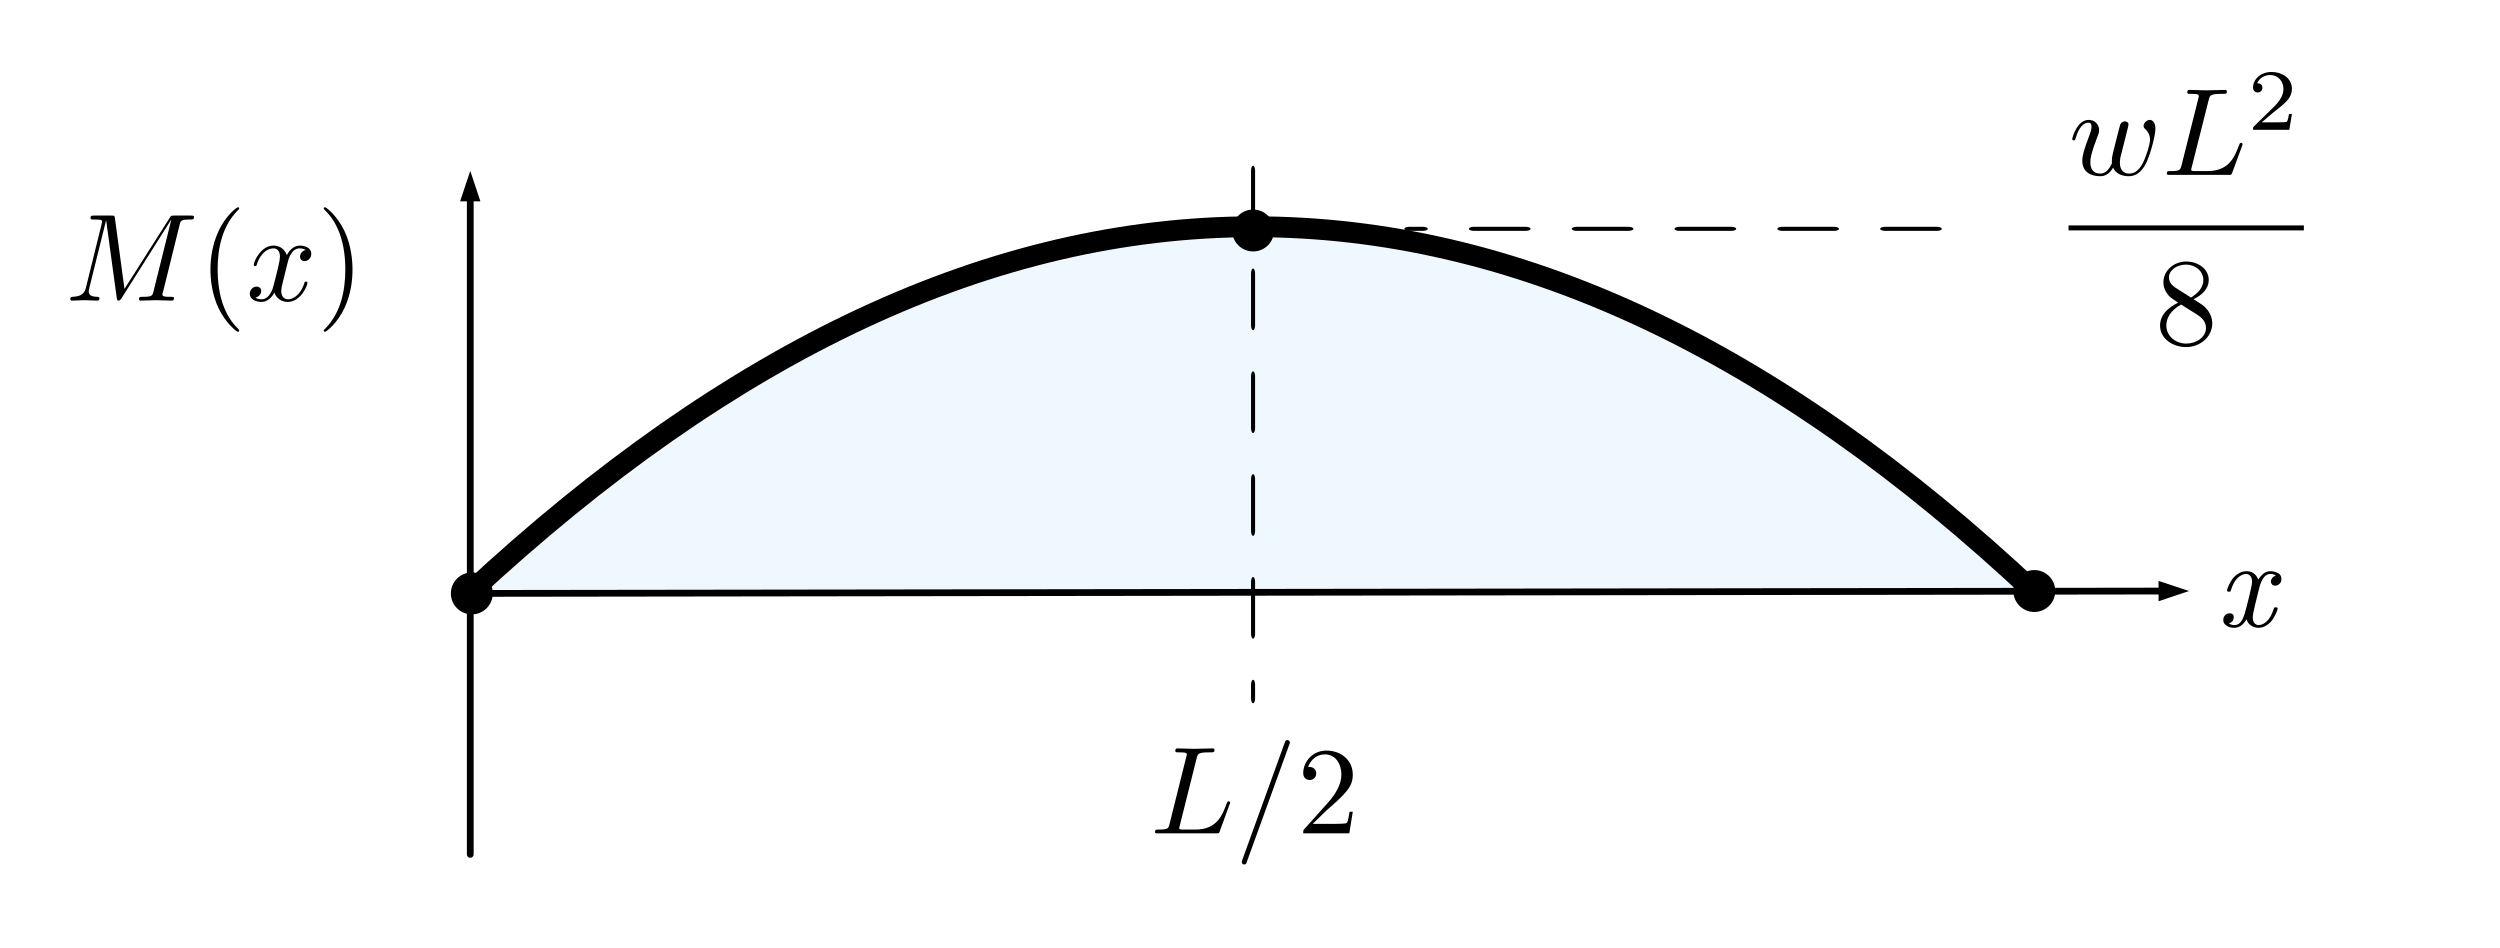
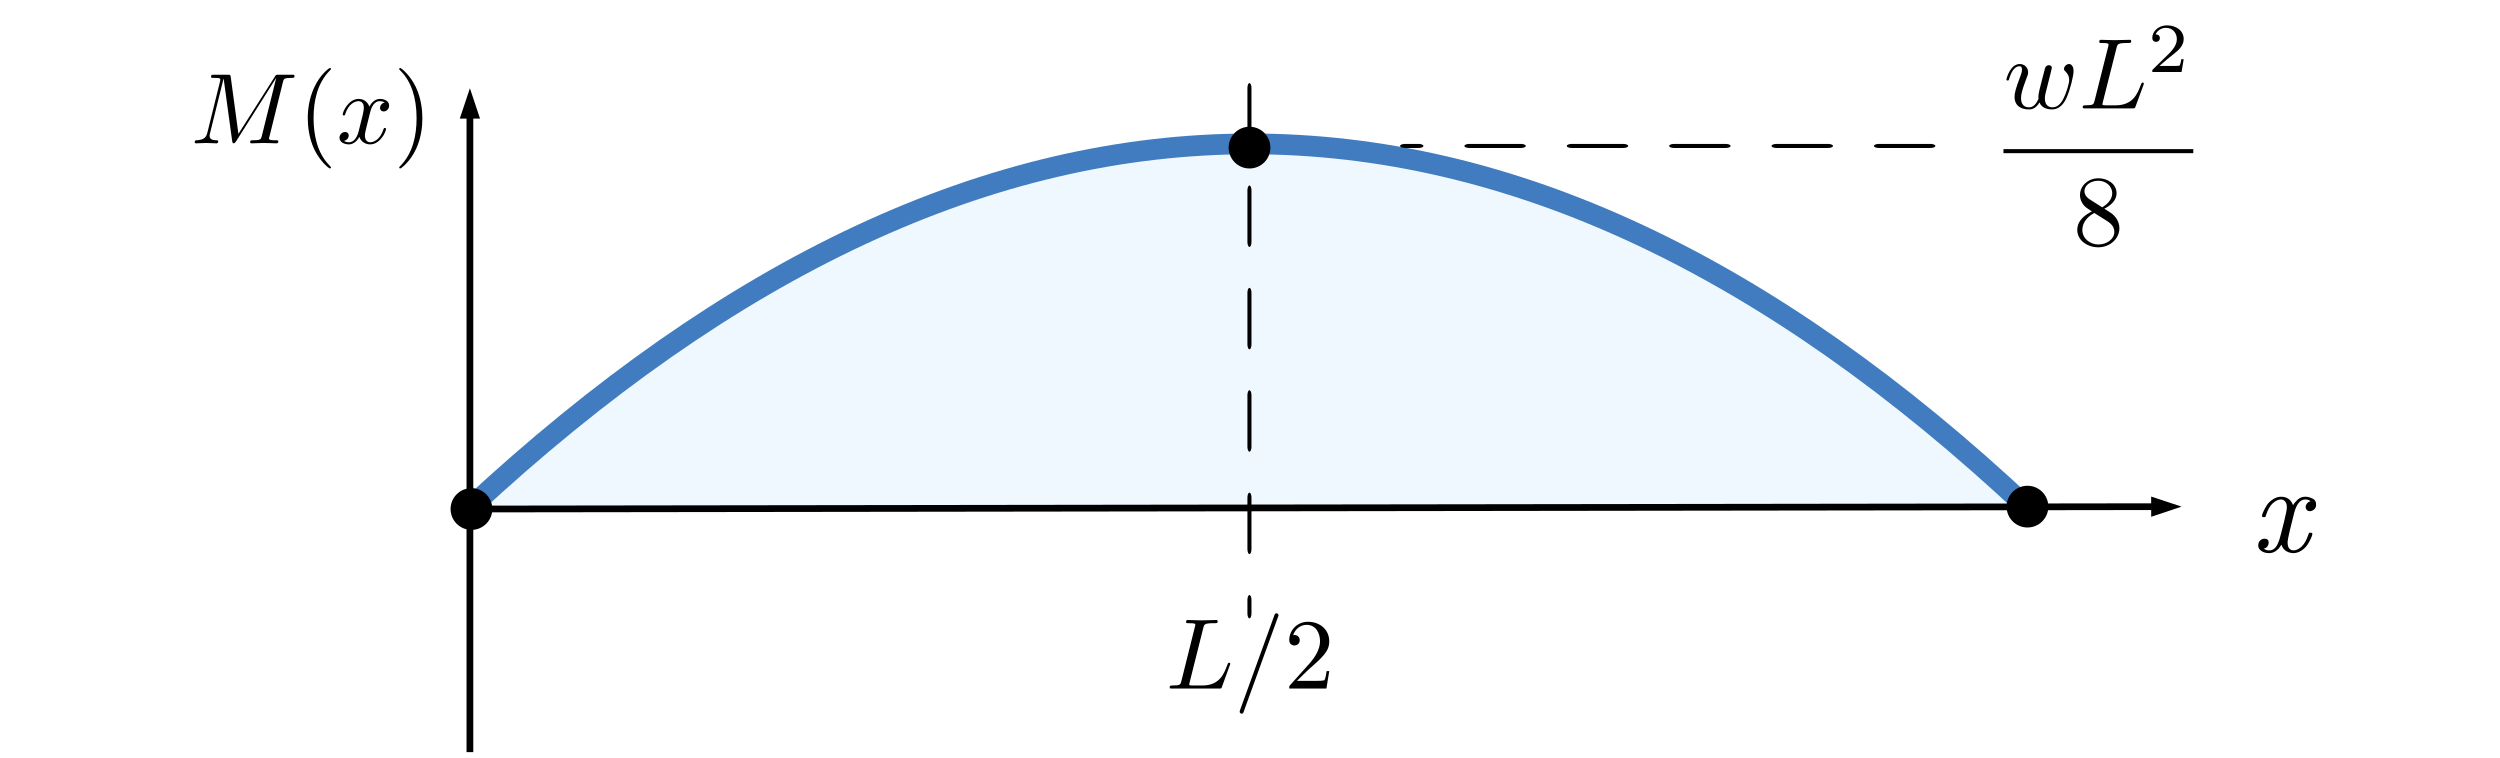
- <svg xmlns="http://www.w3.org/2000/svg" width="100%" height="100%" viewBox="0 0 240 91" version="1.1" xml:space="preserve" style="fill-rule:evenodd;clip-rule:evenodd;stroke-linecap:square;stroke-linejoin:round;stroke-miterlimit:1.5;">
-   <g transform="matrix(1,0,0,1,0,-223)">
-     <g id="VM-integration-3" transform="matrix(1.33333,0,0,0.75,-880,219.654)">
+ <svg xmlns="http://www.w3.org/2000/svg" width="100%" height="100%" viewBox="0 0 241 73" version="1.1" xml:space="preserve" style="fill-rule:evenodd;clip-rule:evenodd;stroke-linecap:square;stroke-linejoin:round;stroke-miterlimit:1.5;">
+   <g transform="matrix(1,0,0,1,0,-207)">
+     <g id="VM-integration-3" transform="matrix(1.33333,0,0,0.599201,-879.847,204.605)">
      <rect x="660" y="5" width="180" height="120" style="fill:none;" />
-       <g transform="matrix(0.75,0,0,1.33333,660,-306.206)">
-         <path d="M195.297,289.854C145.397,242.985 95.347,243.168 45.148,289.854" style="fill:rgb(240,248,255);stroke:black;stroke-width:2px;" />
-       </g>
-       <g transform="matrix(0.75,0,0,1.33333,660.111,-131)">
-         <g transform="matrix(1,-0,-0,1,-0.148438,101.596)">
-           <path d="M44.173,19.329L45.148,16.404L46.123,19.329L44.173,19.329Z" />
-           <path d="M45.148,82.02L45.148,18.744" style="fill:none;stroke:black;stroke-width:0.65px;stroke-linecap:round;" />
+       <clipPath id="_clip1">
+         <rect x="660" y="5" width="180" height="120" />
+       </clipPath>
+       <g clip-path="url(#_clip1)">
+         <g transform="matrix(0.75,0,0,1.66889,660,-398.037)">
+           <path d="M195.297,289.854C145.397,242.985 95.347,243.168 45.148,289.854" style="fill:rgb(240,248,255);stroke:rgb(64,124,191);stroke-width:2px;" />
        </g>
-       </g>
-       <g transform="matrix(0.773481,-5.82314e-05,-3.27552e-05,1.33333,682.257,-130.999)">
-         <g transform="matrix(0.969642,4.23477e-05,4.23477e-05,1,-28.7712,101.594)">
-           <path d="M207.222,55.768L210.148,56.739L207.225,57.718L207.222,55.768Z" />
-           <path d="M45.445,56.969C45.445,56.969 187.746,56.77 207.808,56.742" style="fill:none;stroke:black;stroke-width:0.65px;stroke-linecap:round;" />
+         <g transform="matrix(0.75,0,0,1.66889,660.111,-178.738)">
+           <g transform="matrix(1,-0,-0,1,-0.301896,109.495)">
+             <path d="M44.327,11.43L45.302,8.505L46.277,11.43L44.327,11.43Z" />
+             <path d="M45.302,74.12L45.302,10.845" style="fill:none;stroke:black;stroke-width:0.65px;stroke-linecap:round;" />
+           </g>
        </g>
-       </g>
-       <g transform="matrix(4.59243e-17,1.33333,-1.89808,2.06621e-16,1081.43,-126.445)">
-         <path d="M120.148,148.564L120.148,168.564" style="fill:none;stroke:black;stroke-width:0.39px;stroke-linecap:round;stroke-dasharray:1.95,1.95,0,0;" />
-       </g>
-       <g transform="matrix(0.674014,0,0,1.19825,806.899,9.54312)">
-         <g id="surface1">
+         <g transform="matrix(0.773481,-7.28864e-05,-3.27552e-05,1.66889,682.257,-178.737)">
+           <g transform="matrix(0.969642,4.23477e-05,4.23477e-05,1,-28.9197,109.493)">
+             <path d="M207.376,47.868L210.302,48.839L207.378,49.818L207.376,47.868Z" />
+             <path d="M45.599,49.069C45.599,49.069 187.899,48.871 207.962,48.843" style="fill:none;stroke:black;stroke-width:0.65px;stroke-linecap:round;" />
+           </g>
+         </g>
+         <g transform="matrix(4.59243e-17,1.66889,-1.89808,2.5862e-16,1081.43,-173.037)">
+           <path d="M120.148,148.564L120.148,168.564" style="fill:none;stroke:black;stroke-width:0.39px;stroke-linecap:round;stroke-dasharray:1.95,1.95,0,0;" />
+         </g>
+         <g id="surface1" transform="matrix(0.546014,0,0,1.21498,803.086,3.88665)">
          <g>
-             <g id="glyph0-1" transform="matrix(1,0,0,1,3.02452,14.4413)">
-               <path d="M6.203,-4.5C6.266,-4.797 6.406,-5.281 6.406,-5.359C6.406,-5.609 6.219,-5.719 6.016,-5.719C5.859,-5.719 5.609,-5.625 5.516,-5.359C5.469,-5.266 4.844,-2.719 4.75,-2.375C4.656,-1.984 4.625,-1.734 4.625,-1.5C4.625,-1.359 4.625,-1.328 4.641,-1.266C4.328,-0.563 3.938,-0.141 3.406,-0.141C2.328,-0.141 2.328,-1.125 2.328,-1.359C2.328,-1.781 2.406,-2.297 3.031,-3.938C3.188,-4.328 3.266,-4.516 3.266,-4.781C3.266,-5.375 2.813,-5.875 2.156,-5.875C0.891,-5.875 0.391,-3.938 0.391,-3.828C0.391,-3.688 0.531,-3.688 0.547,-3.688C0.688,-3.688 0.703,-3.719 0.766,-3.938C1.125,-5.172 1.656,-5.578 2.125,-5.578C2.234,-5.578 2.453,-5.563 2.453,-5.141C2.453,-4.813 2.313,-4.438 2.219,-4.203C1.625,-2.641 1.469,-2.031 1.469,-1.531C1.469,-0.313 2.359,0.141 3.375,0.141C3.594,0.141 4.234,0.141 4.766,-0.781C5.109,0.063 6.047,0.141 6.438,0.141C7.453,0.141 8.047,-0.688 8.391,-1.484C8.844,-2.531 9.281,-4.297 9.281,-4.938C9.281,-5.672 8.906,-5.875 8.688,-5.875C8.344,-5.875 8.016,-5.531 8.016,-5.234C8.016,-5.063 8.094,-4.984 8.219,-4.875C8.359,-4.734 8.703,-4.391 8.703,-3.75C8.703,-3.297 8.313,-2 7.953,-1.313C7.609,-0.609 7.141,-0.141 6.484,-0.141C5.859,-0.141 5.484,-0.547 5.484,-1.297C5.484,-1.672 5.578,-2.078 5.641,-2.266L6.203,-4.5Z" style="fill-rule:nonzero;" />
+             <g>
+               <g id="glyph0-1" transform="matrix(1,0,0,1,3.02452,14.4413)">
+                 <path d="M6.203,-4.5C6.266,-4.797 6.406,-5.281 6.406,-5.359C6.406,-5.609 6.219,-5.719 6.016,-5.719C5.859,-5.719 5.609,-5.625 5.516,-5.359C5.469,-5.266 4.844,-2.719 4.75,-2.375C4.656,-1.984 4.625,-1.734 4.625,-1.5C4.625,-1.359 4.625,-1.328 4.641,-1.266C4.328,-0.563 3.938,-0.141 3.406,-0.141C2.328,-0.141 2.328,-1.125 2.328,-1.359C2.328,-1.781 2.406,-2.297 3.031,-3.938C3.188,-4.328 3.266,-4.516 3.266,-4.781C3.266,-5.375 2.813,-5.875 2.156,-5.875C0.891,-5.875 0.391,-3.938 0.391,-3.828C0.391,-3.688 0.531,-3.688 0.547,-3.688C0.688,-3.688 0.703,-3.719 0.766,-3.938C1.125,-5.172 1.656,-5.578 2.125,-5.578C2.234,-5.578 2.453,-5.563 2.453,-5.141C2.453,-4.813 2.313,-4.438 2.219,-4.203C1.625,-2.641 1.469,-2.031 1.469,-1.531C1.469,-0.313 2.359,0.141 3.375,0.141C3.594,0.141 4.234,0.141 4.766,-0.781C5.109,0.063 6.047,0.141 6.438,0.141C7.453,0.141 8.047,-0.688 8.391,-1.484C8.844,-2.531 9.281,-4.297 9.281,-4.938C9.281,-5.672 8.906,-5.875 8.688,-5.875C8.344,-5.875 8.016,-5.531 8.016,-5.234C8.016,-5.063 8.094,-4.984 8.219,-4.875C8.359,-4.734 8.703,-4.391 8.703,-3.75C8.703,-3.297 8.313,-2 7.953,-1.313C7.609,-0.609 7.141,-0.141 6.484,-0.141C5.859,-0.141 5.484,-0.547 5.484,-1.297C5.484,-1.672 5.578,-2.078 5.641,-2.266L6.203,-4.5Z" style="fill-rule:nonzero;" />
+               </g>
+               <g id="glyph0-2" transform="matrix(1,0,0,1,12.9866,14.4413)">
+                 <path d="M5.016,-8.031C5.141,-8.516 5.188,-8.656 6.438,-8.656C6.844,-8.656 6.953,-8.656 6.953,-8.906C6.953,-9.078 6.813,-9.078 6.734,-9.078C6.297,-9.078 5.188,-9.031 4.75,-9.031C4.344,-9.031 3.375,-9.078 2.969,-9.078C2.875,-9.078 2.719,-9.078 2.719,-8.813C2.719,-8.656 2.828,-8.656 3.094,-8.656C3.109,-8.656 3.375,-8.656 3.594,-8.641C3.844,-8.609 3.953,-8.594 3.953,-8.422C3.953,-8.375 3.953,-8.328 3.906,-8.172L2.109,-1.031C1.969,-0.516 1.953,-0.406 0.891,-0.406C0.656,-0.406 0.531,-0.406 0.531,-0.141C0.531,0 0.641,0 0.891,0L7.094,0C7.422,0 7.438,0 7.516,-0.219L8.578,-3.094C8.625,-3.234 8.625,-3.266 8.625,-3.281C8.625,-3.328 8.594,-3.422 8.469,-3.422C8.344,-3.422 8.328,-3.359 8.234,-3.141C7.781,-1.922 7.188,-0.406 4.875,-0.406L3.609,-0.406C3.422,-0.406 3.391,-0.406 3.313,-0.422C3.188,-0.438 3.141,-0.453 3.141,-0.563C3.141,-0.594 3.141,-0.625 3.203,-0.859L5.016,-8.031Z" style="fill-rule:nonzero;" />
+               </g>
            </g>
-             <g id="glyph0-2" transform="matrix(1,0,0,1,12.9866,14.4413)">
-               <path d="M5.016,-8.031C5.141,-8.516 5.188,-8.656 6.438,-8.656C6.844,-8.656 6.953,-8.656 6.953,-8.906C6.953,-9.078 6.813,-9.078 6.734,-9.078C6.297,-9.078 5.188,-9.031 4.75,-9.031C4.344,-9.031 3.375,-9.078 2.969,-9.078C2.875,-9.078 2.719,-9.078 2.719,-8.813C2.719,-8.656 2.828,-8.656 3.094,-8.656C3.109,-8.656 3.375,-8.656 3.594,-8.641C3.844,-8.609 3.953,-8.594 3.953,-8.422C3.953,-8.375 3.953,-8.328 3.906,-8.172L2.109,-1.031C1.969,-0.516 1.953,-0.406 0.891,-0.406C0.656,-0.406 0.531,-0.406 0.531,-0.141C0.531,0 0.641,0 0.891,0L7.094,0C7.422,0 7.438,0 7.516,-0.219L8.578,-3.094C8.625,-3.234 8.625,-3.266 8.625,-3.281C8.625,-3.328 8.594,-3.422 8.469,-3.422C8.344,-3.422 8.328,-3.359 8.234,-3.141C7.781,-1.922 7.188,-0.406 4.875,-0.406L3.609,-0.406C3.422,-0.406 3.391,-0.406 3.313,-0.422C3.188,-0.438 3.141,-0.453 3.141,-0.563C3.141,-0.594 3.141,-0.625 3.203,-0.859L5.016,-8.031Z" style="fill-rule:nonzero;" />
+             <g id="glyph1-1" transform="matrix(1,0,0,1,22.138,9.62134)">
+               <g>
+                 <path d="M4.75,-1.688L4.438,-1.688C4.406,-1.484 4.313,-0.938 4.188,-0.844C4.109,-0.797 3.391,-0.797 3.25,-0.797L1.531,-0.797C2.516,-1.656 2.844,-1.922 3.406,-2.359C4.094,-2.906 4.75,-3.484 4.75,-4.359C4.75,-5.484 3.75,-6.172 2.547,-6.172C1.375,-6.172 0.594,-5.359 0.594,-4.516C0.594,-4.031 1,-3.984 1.094,-3.984C1.313,-3.984 1.594,-4.141 1.594,-4.484C1.594,-4.656 1.531,-4.969 1.031,-4.969C1.328,-5.641 1.969,-5.844 2.406,-5.844C3.344,-5.844 3.844,-5.109 3.844,-4.359C3.844,-3.547 3.25,-2.906 2.953,-2.578L0.688,-0.359C0.594,-0.281 0.594,-0.266 0.594,0L4.469,0L4.75,-1.688Z" style="fill-rule:nonzero;" />
+               </g>
            </g>
-           </g>
-           <g transform="matrix(1,0,0,1,22.138,9.62134)">
-             <g id="glyph1-1">
-               <path d="M4.75,-1.688L4.438,-1.688C4.406,-1.484 4.313,-0.938 4.188,-0.844C4.109,-0.797 3.391,-0.797 3.25,-0.797L1.531,-0.797C2.516,-1.656 2.844,-1.922 3.406,-2.359C4.094,-2.906 4.75,-3.484 4.75,-4.359C4.75,-5.484 3.75,-6.172 2.547,-6.172C1.375,-6.172 0.594,-5.359 0.594,-4.516C0.594,-4.031 1,-3.984 1.094,-3.984C1.313,-3.984 1.594,-4.141 1.594,-4.484C1.594,-4.656 1.531,-4.969 1.031,-4.969C1.328,-5.641 1.969,-5.844 2.406,-5.844C3.344,-5.844 3.844,-5.109 3.844,-4.359C3.844,-3.547 3.25,-2.906 2.953,-2.578L0.688,-0.359C0.594,-0.281 0.594,-0.266 0.594,0L4.469,0L4.75,-1.688Z" style="fill-rule:nonzero;" />
+             <g transform="matrix(1.34783,0,0,-1.33333,-299.291,-94.6693)">
+               <path d="M224.298,-86.081L242.948,-86.081" style="fill:none;fill-rule:nonzero;stroke:black;stroke-width:0.4px;stroke-linecap:butt;stroke-linejoin:miter;stroke-miterlimit:10;" />
            </g>
-           </g>
-           <g transform="matrix(1.34783,0,0,-1.33333,-299.291,-94.6693)">
-             <path d="M224.298,-86.081L242.948,-86.081" style="fill:none;fill-rule:nonzero;stroke:black;stroke-width:0.4px;stroke-linecap:butt;stroke-linejoin:miter;stroke-miterlimit:10;" />
-           </g>
-           <g transform="matrix(1,0,0,1,12.2356,32.54)">
-             <g id="glyph2-1">
-               <path d="M2.188,-6.063C1.578,-6.469 1.516,-6.922 1.516,-7.141C1.516,-7.953 2.391,-8.516 3.344,-8.516C4.328,-8.516 5.188,-7.828 5.188,-6.859C5.188,-6.109 4.656,-5.469 3.859,-5L2.188,-6.063ZM4.141,-4.813C5.109,-5.297 5.766,-5.984 5.766,-6.859C5.766,-8.094 4.578,-8.844 3.359,-8.844C2.016,-8.844 0.922,-7.859 0.922,-6.625C0.922,-6.391 0.953,-5.797 1.516,-5.172C1.672,-5 2.156,-4.672 2.5,-4.453C1.719,-4.063 0.563,-3.328 0.563,-2C0.563,-0.594 1.938,0.297 3.344,0.297C4.859,0.297 6.141,-0.813 6.141,-2.234C6.141,-2.703 5.984,-3.313 5.469,-3.859C5.219,-4.141 5,-4.281 4.141,-4.813ZM2.813,-4.25L4.453,-3.219C4.828,-2.969 5.469,-2.563 5.469,-1.75C5.469,-0.766 4.453,-0.078 3.359,-0.078C2.203,-0.078 1.234,-0.906 1.234,-2C1.234,-2.781 1.672,-3.625 2.813,-4.25Z" style="fill-rule:nonzero;" />
+             <g id="glyph2-1" transform="matrix(1,0,0,1,12.2356,32.54)">
+               <g>
+                 <path d="M2.188,-6.063C1.578,-6.469 1.516,-6.922 1.516,-7.141C1.516,-7.953 2.391,-8.516 3.344,-8.516C4.328,-8.516 5.188,-7.828 5.188,-6.859C5.188,-6.109 4.656,-5.469 3.859,-5L2.188,-6.063ZM4.141,-4.813C5.109,-5.297 5.766,-5.984 5.766,-6.859C5.766,-8.094 4.578,-8.844 3.359,-8.844C2.016,-8.844 0.922,-7.859 0.922,-6.625C0.922,-6.391 0.953,-5.797 1.516,-5.172C1.672,-5 2.156,-4.672 2.5,-4.453C1.719,-4.063 0.563,-3.328 0.563,-2C0.563,-0.594 1.938,0.297 3.344,0.297C4.859,0.297 6.141,-0.813 6.141,-2.234C6.141,-2.703 5.984,-3.313 5.469,-3.859C5.219,-4.141 5,-4.281 4.141,-4.813ZM2.813,-4.25L4.453,-3.219C4.828,-2.969 5.469,-2.563 5.469,-1.75C5.469,-0.766 4.453,-0.078 3.359,-0.078C2.203,-0.078 1.234,-0.906 1.234,-2C1.234,-2.781 1.672,-3.625 2.813,-4.25Z" style="fill-rule:nonzero;" />
+               </g>
            </g>
          </g>
        </g>
-       </g>
-       <g transform="matrix(0.673887,0,0,1.19802,740.838,95.6695)">
-         <g id="surface11">
-           <g transform="matrix(1,0,0,1,2.93056,12.9066)">
-             <g id="glyph0-11">
-               <path d="M4.969,-8.031C5.094,-8.516 5.125,-8.656 6.375,-8.656C6.781,-8.656 6.875,-8.656 6.875,-8.906C6.875,-9.078 6.734,-9.078 6.672,-9.078C6.234,-9.078 5.141,-9.031 4.703,-9.031C4.297,-9.031 3.328,-9.078 2.938,-9.078C2.844,-9.078 2.688,-9.078 2.688,-8.813C2.688,-8.656 2.797,-8.656 3.063,-8.656C3.078,-8.656 3.328,-8.656 3.563,-8.641C3.797,-8.609 3.922,-8.594 3.922,-8.422C3.922,-8.375 3.906,-8.328 3.859,-8.172L2.078,-1.031C1.953,-0.516 1.922,-0.406 0.875,-0.406C0.656,-0.406 0.516,-0.406 0.516,-0.141C0.516,0 0.641,0 0.875,0L7.031,0C7.344,0 7.359,0 7.438,-0.219L8.484,-3.094C8.547,-3.234 8.547,-3.266 8.547,-3.281C8.547,-3.328 8.5,-3.422 8.375,-3.422C8.266,-3.422 8.25,-3.359 8.156,-3.141C7.703,-1.922 7.125,-0.406 4.828,-0.406L3.578,-0.406C3.391,-0.406 3.359,-0.406 3.281,-0.422C3.141,-0.438 3.109,-0.453 3.109,-0.563C3.109,-0.594 3.109,-0.625 3.172,-0.859L4.969,-8.031Z" style="fill-rule:nonzero;" />
+         <g id="surface11" transform="matrix(0.54591,0,0,1.21475,742.572,99.0941)">
+           <g>
+             <g id="glyph0-11" transform="matrix(1,0,0,1,2.93056,12.9066)">
+               <g>
+                 <path d="M4.969,-8.031C5.094,-8.516 5.125,-8.656 6.375,-8.656C6.781,-8.656 6.875,-8.656 6.875,-8.906C6.875,-9.078 6.734,-9.078 6.672,-9.078C6.234,-9.078 5.141,-9.031 4.703,-9.031C4.297,-9.031 3.328,-9.078 2.938,-9.078C2.844,-9.078 2.688,-9.078 2.688,-8.813C2.688,-8.656 2.797,-8.656 3.063,-8.656C3.078,-8.656 3.328,-8.656 3.563,-8.641C3.797,-8.609 3.922,-8.594 3.922,-8.422C3.922,-8.375 3.906,-8.328 3.859,-8.172L2.078,-1.031C1.953,-0.516 1.922,-0.406 0.875,-0.406C0.656,-0.406 0.516,-0.406 0.516,-0.141C0.516,0 0.641,0 0.875,0L7.031,0C7.344,0 7.359,0 7.438,-0.219L8.484,-3.094C8.547,-3.234 8.547,-3.266 8.547,-3.281C8.547,-3.328 8.5,-3.422 8.375,-3.422C8.266,-3.422 8.25,-3.359 8.156,-3.141C7.703,-1.922 7.125,-0.406 4.828,-0.406L3.578,-0.406C3.391,-0.406 3.359,-0.406 3.281,-0.422C3.141,-0.438 3.109,-0.453 3.109,-0.563C3.109,-0.594 3.109,-0.625 3.172,-0.859L4.969,-8.031Z" style="fill-rule:nonzero;" />
+               </g>
            </g>
-           </g>
-           <g>
-             <g id="glyph1-11" transform="matrix(1,0,0,1,11.9706,12.9066)">
-               <path d="M5.813,-9.453C5.891,-9.625 5.891,-9.672 5.891,-9.703C5.891,-9.844 5.766,-9.969 5.625,-9.969C5.438,-9.969 5.375,-9.828 5.344,-9.703L0.813,2.813C0.75,2.984 0.75,3.031 0.75,3.063C0.75,3.203 0.859,3.328 1.016,3.328C1.203,3.328 1.25,3.188 1.281,3.063L5.813,-9.453Z" style="fill-rule:nonzero;" />
-             </g>
-             <g id="glyph1-2" transform="matrix(1,0,0,1,18.6123,12.9066)">
-               <path d="M1.688,-1.016L3.094,-2.391C5.172,-4.219 5.969,-4.938 5.969,-6.266C5.969,-7.781 4.766,-8.844 3.141,-8.844C1.641,-8.844 0.672,-7.625 0.672,-6.438C0.672,-5.703 1.328,-5.703 1.375,-5.703C1.594,-5.703 2.063,-5.859 2.063,-6.406C2.063,-6.75 1.813,-7.094 1.359,-7.094C1.25,-7.094 1.219,-7.094 1.188,-7.078C1.484,-7.938 2.203,-8.438 2.969,-8.438C4.188,-8.438 4.75,-7.359 4.75,-6.266C4.75,-5.203 4.094,-4.156 3.359,-3.328L0.813,-0.484C0.672,-0.344 0.672,-0.313 0.672,0L5.594,0L5.969,-2.313L5.625,-2.313C5.563,-1.906 5.469,-1.328 5.344,-1.125C5.25,-1.016 4.375,-1.016 4.078,-1.016L1.688,-1.016Z" style="fill-rule:nonzero;" />
+             <g>
+               <g id="glyph1-11" transform="matrix(1,0,0,1,11.9706,12.9066)">
+                 <path d="M5.813,-9.453C5.891,-9.625 5.891,-9.672 5.891,-9.703C5.891,-9.844 5.766,-9.969 5.625,-9.969C5.438,-9.969 5.375,-9.828 5.344,-9.703L0.813,2.813C0.75,2.984 0.75,3.031 0.75,3.063C0.75,3.203 0.859,3.328 1.016,3.328C1.203,3.328 1.25,3.188 1.281,3.063L5.813,-9.453Z" style="fill-rule:nonzero;" />
+               </g>
+               <g id="glyph1-2" transform="matrix(1,0,0,1,18.6123,12.9066)">
+                 <path d="M1.688,-1.016L3.094,-2.391C5.172,-4.219 5.969,-4.938 5.969,-6.266C5.969,-7.781 4.766,-8.844 3.141,-8.844C1.641,-8.844 0.672,-7.625 0.672,-6.438C0.672,-5.703 1.328,-5.703 1.375,-5.703C1.594,-5.703 2.063,-5.859 2.063,-6.406C2.063,-6.75 1.813,-7.094 1.359,-7.094C1.25,-7.094 1.219,-7.094 1.188,-7.078C1.484,-7.938 2.203,-8.438 2.969,-8.438C4.188,-8.438 4.75,-7.359 4.75,-6.266C4.75,-5.203 4.094,-4.156 3.359,-3.328L0.813,-0.484C0.672,-0.344 0.672,-0.313 0.672,0L5.594,0L5.969,-2.313L5.625,-2.313C5.563,-1.906 5.469,-1.328 5.344,-1.125C5.25,-1.016 4.375,-1.016 4.078,-1.016L1.688,-1.016Z" style="fill-rule:nonzero;" />
+               </g>
            </g>
          </g>
        </g>
-       </g>
-       <g transform="matrix(0.674618,0,0,1.19932,662.491,27.4621)">
-         <g id="surface12">
-           <g transform="matrix(1,0,0,1,3.2667,12.9066)">
-             <g id="glyph0-12">
-               <path d="M12.203,-8.047C12.313,-8.531 12.344,-8.656 13.328,-8.656C13.641,-8.656 13.75,-8.656 13.75,-8.922C13.75,-9.078 13.625,-9.078 13.391,-9.078L11.656,-9.078C11.313,-9.078 11.297,-9.078 11.141,-8.813L6.328,-1.25L5.313,-8.766C5.266,-9.078 5.25,-9.078 4.906,-9.078L3.094,-9.078C2.844,-9.078 2.703,-9.078 2.703,-8.813C2.703,-8.656 2.813,-8.656 3.078,-8.656C3.25,-8.656 3.484,-8.641 3.656,-8.641C3.859,-8.609 3.938,-8.563 3.938,-8.422C3.938,-8.375 3.922,-8.328 3.891,-8.172L2.219,-1.406C2.078,-0.875 1.859,-0.453 0.797,-0.406C0.719,-0.406 0.547,-0.406 0.547,-0.156C0.547,-0.047 0.625,0 0.734,0C1.156,0 1.625,-0.047 2.063,-0.047C2.5,-0.047 2.984,0 3.406,0C3.484,0 3.656,0 3.656,-0.266C3.656,-0.406 3.5,-0.406 3.406,-0.406C2.656,-0.422 2.516,-0.688 2.516,-1C2.516,-1.094 2.531,-1.156 2.563,-1.297L4.359,-8.547L4.375,-8.547L5.5,-0.313C5.531,-0.141 5.547,0 5.703,0C5.844,0 5.922,-0.141 6,-0.234L11.313,-8.641L11.328,-8.641L9.438,-1.031C9.313,-0.516 9.281,-0.406 8.25,-0.406C8.016,-0.406 7.875,-0.406 7.875,-0.156C7.875,0 8.031,0 8.078,0C8.438,0 9.344,-0.047 9.703,-0.047C10.25,-0.047 10.813,0 11.359,0C11.438,0 11.609,0 11.609,-0.266C11.609,-0.406 11.484,-0.406 11.234,-0.406C10.75,-0.406 10.375,-0.406 10.375,-0.656C10.375,-0.703 10.375,-0.734 10.453,-0.969L12.203,-8.047Z" style="fill-rule:nonzero;" />
+         <g id="surface12" transform="matrix(0.546502,0,0,1.21607,671.881,11.3602)">
+           <g>
+             <g id="glyph0-12" transform="matrix(1,0,0,1,3.2667,12.9066)">
+               <g>
+                 <path d="M12.203,-8.047C12.313,-8.531 12.344,-8.656 13.328,-8.656C13.641,-8.656 13.75,-8.656 13.75,-8.922C13.75,-9.078 13.625,-9.078 13.391,-9.078L11.656,-9.078C11.313,-9.078 11.297,-9.078 11.141,-8.813L6.328,-1.25L5.313,-8.766C5.266,-9.078 5.25,-9.078 4.906,-9.078L3.094,-9.078C2.844,-9.078 2.703,-9.078 2.703,-8.813C2.703,-8.656 2.813,-8.656 3.078,-8.656C3.25,-8.656 3.484,-8.641 3.656,-8.641C3.859,-8.609 3.938,-8.563 3.938,-8.422C3.938,-8.375 3.922,-8.328 3.891,-8.172L2.219,-1.406C2.078,-0.875 1.859,-0.453 0.797,-0.406C0.719,-0.406 0.547,-0.406 0.547,-0.156C0.547,-0.047 0.625,0 0.734,0C1.156,0 1.625,-0.047 2.063,-0.047C2.5,-0.047 2.984,0 3.406,0C3.484,0 3.656,0 3.656,-0.266C3.656,-0.406 3.5,-0.406 3.406,-0.406C2.656,-0.422 2.516,-0.688 2.516,-1C2.516,-1.094 2.531,-1.156 2.563,-1.297L4.359,-8.547L4.375,-8.547L5.5,-0.313C5.531,-0.141 5.547,0 5.703,0C5.844,0 5.922,-0.141 6,-0.234L11.313,-8.641L11.328,-8.641L9.438,-1.031C9.313,-0.516 9.281,-0.406 8.25,-0.406C8.016,-0.406 7.875,-0.406 7.875,-0.156C7.875,0 8.031,0 8.078,0C8.438,0 9.344,-0.047 9.703,-0.047C10.25,-0.047 10.813,0 11.359,0C11.438,0 11.609,0 11.609,-0.266C11.609,-0.406 11.484,-0.406 11.234,-0.406C10.75,-0.406 10.375,-0.406 10.375,-0.656C10.375,-0.703 10.375,-0.734 10.453,-0.969L12.203,-8.047Z" style="fill-rule:nonzero;" />
+               </g>
            </g>
-           </g>
-           <g transform="matrix(1,0,0,1,17.4734,12.9066)">
-             <g id="glyph1-12">
-               <path d="M4.359,3.188C4.359,3.141 4.359,3.125 4.141,2.891C2.484,1.219 2.063,-1.281 2.063,-3.328C2.063,-5.625 2.563,-7.938 4.188,-9.609C4.359,-9.766 4.359,-9.781 4.359,-9.828C4.359,-9.922 4.313,-9.969 4.234,-9.969C4.094,-9.969 2.906,-9.063 2.141,-7.375C1.469,-5.906 1.297,-4.438 1.297,-3.328C1.297,-2.281 1.453,-0.672 2.172,0.828C2.969,2.453 4.094,3.328 4.234,3.328C4.313,3.328 4.359,3.281 4.359,3.188Z" style="fill-rule:nonzero;" />
+             <g id="glyph1-12" transform="matrix(1,0,0,1,17.4734,12.9066)">
+               <g>
+                 <path d="M4.359,3.188C4.359,3.141 4.359,3.125 4.141,2.891C2.484,1.219 2.063,-1.281 2.063,-3.328C2.063,-5.625 2.563,-7.938 4.188,-9.609C4.359,-9.766 4.359,-9.781 4.359,-9.828C4.359,-9.922 4.313,-9.969 4.234,-9.969C4.094,-9.969 2.906,-9.063 2.141,-7.375C1.469,-5.906 1.297,-4.438 1.297,-3.328C1.297,-2.281 1.453,-0.672 2.172,0.828C2.969,2.453 4.094,3.328 4.234,3.328C4.313,3.328 4.359,3.281 4.359,3.188Z" style="fill-rule:nonzero;" />
+               </g>
            </g>
-           </g>
-           <g transform="matrix(1,0,0,1,22.5939,12.9066)">
-             <g id="glyph0-21">
-               <path d="M4.406,-4.016C4.484,-4.359 4.781,-5.578 5.703,-5.578C5.766,-5.578 6.078,-5.578 6.359,-5.406C6,-5.344 5.734,-5 5.734,-4.688C5.734,-4.469 5.875,-4.219 6.234,-4.219C6.516,-4.219 6.938,-4.469 6.938,-5C6.938,-5.688 6.172,-5.875 5.719,-5.875C4.953,-5.875 4.484,-5.172 4.328,-4.859C4,-5.734 3.297,-5.875 2.906,-5.875C1.547,-5.875 0.797,-4.156 0.797,-3.828C0.797,-3.688 0.922,-3.688 0.953,-3.688C1.047,-3.688 1.094,-3.719 1.125,-3.844C1.563,-5.25 2.438,-5.578 2.891,-5.578C3.141,-5.578 3.594,-5.453 3.594,-4.688C3.594,-4.281 3.375,-3.391 2.891,-1.531C2.672,-0.703 2.219,-0.141 1.641,-0.141C1.547,-0.141 1.25,-0.141 0.969,-0.313C1.297,-0.391 1.594,-0.672 1.594,-1.031C1.594,-1.391 1.297,-1.5 1.109,-1.5C0.719,-1.5 0.375,-1.156 0.375,-0.734C0.375,-0.125 1.047,0.141 1.625,0.141C2.484,0.141 2.969,-0.781 3,-0.859C3.156,-0.375 3.641,0.141 4.422,0.141C5.781,0.141 6.531,-1.563 6.531,-1.906C6.531,-2.031 6.422,-2.031 6.375,-2.031C6.25,-2.031 6.234,-1.984 6.203,-1.891C5.766,-0.469 4.875,-0.141 4.453,-0.141C3.938,-0.141 3.734,-0.578 3.734,-1.016C3.734,-1.313 3.813,-1.609 3.953,-2.188L4.406,-4.016Z" style="fill-rule:nonzero;" />
+             <g id="glyph0-21" transform="matrix(1,0,0,1,22.5939,12.9066)">
+               <g>
+                 <path d="M4.406,-4.016C4.484,-4.359 4.781,-5.578 5.703,-5.578C5.766,-5.578 6.078,-5.578 6.359,-5.406C6,-5.344 5.734,-5 5.734,-4.688C5.734,-4.469 5.875,-4.219 6.234,-4.219C6.516,-4.219 6.938,-4.469 6.938,-5C6.938,-5.688 6.172,-5.875 5.719,-5.875C4.953,-5.875 4.484,-5.172 4.328,-4.859C4,-5.734 3.297,-5.875 2.906,-5.875C1.547,-5.875 0.797,-4.156 0.797,-3.828C0.797,-3.688 0.922,-3.688 0.953,-3.688C1.047,-3.688 1.094,-3.719 1.125,-3.844C1.563,-5.25 2.438,-5.578 2.891,-5.578C3.141,-5.578 3.594,-5.453 3.594,-4.688C3.594,-4.281 3.375,-3.391 2.891,-1.531C2.672,-0.703 2.219,-0.141 1.641,-0.141C1.547,-0.141 1.25,-0.141 0.969,-0.313C1.297,-0.391 1.594,-0.672 1.594,-1.031C1.594,-1.391 1.297,-1.5 1.109,-1.5C0.719,-1.5 0.375,-1.156 0.375,-0.734C0.375,-0.125 1.047,0.141 1.625,0.141C2.484,0.141 2.969,-0.781 3,-0.859C3.156,-0.375 3.641,0.141 4.422,0.141C5.781,0.141 6.531,-1.563 6.531,-1.906C6.531,-2.031 6.422,-2.031 6.375,-2.031C6.25,-2.031 6.234,-1.984 6.203,-1.891C5.766,-0.469 4.875,-0.141 4.453,-0.141C3.938,-0.141 3.734,-0.578 3.734,-1.016C3.734,-1.313 3.813,-1.609 3.953,-2.188L4.406,-4.016Z" style="fill-rule:nonzero;" />
+               </g>
            </g>
-           </g>
-           <g transform="matrix(1,0,0,1,30.1181,12.9066)">
-             <g id="glyph1-21">
-               <path d="M3.813,-3.328C3.813,-4.359 3.656,-5.969 2.938,-7.469C2.141,-9.094 1.016,-9.969 0.875,-9.969C0.797,-9.969 0.75,-9.906 0.75,-9.828C0.75,-9.781 0.75,-9.766 1,-9.516C2.297,-8.203 3.047,-6.094 3.047,-3.328C3.047,-1.047 2.563,1.281 0.922,2.969C0.75,3.125 0.75,3.141 0.75,3.188C0.75,3.266 0.797,3.328 0.875,3.328C1.016,3.328 2.203,2.422 2.984,0.734C3.656,-0.734 3.813,-2.203 3.813,-3.328Z" style="fill-rule:nonzero;" />
+             <g id="glyph1-21" transform="matrix(1,0,0,1,30.1181,12.9066)">
+               <g>
+                 <path d="M3.813,-3.328C3.813,-4.359 3.656,-5.969 2.938,-7.469C2.141,-9.094 1.016,-9.969 0.875,-9.969C0.797,-9.969 0.75,-9.906 0.75,-9.828C0.75,-9.781 0.75,-9.766 1,-9.516C2.297,-8.203 3.047,-6.094 3.047,-3.328C3.047,-1.047 2.563,1.281 0.922,2.969C0.75,3.125 0.75,3.141 0.75,3.188C0.75,3.266 0.797,3.328 0.875,3.328C1.016,3.328 2.203,2.422 2.984,0.734C3.656,-0.734 3.813,-2.203 3.813,-3.328Z" style="fill-rule:nonzero;" />
+               </g>
            </g>
          </g>
        </g>
-       </g>
-       <g transform="matrix(0.75,0,0,1.33333,658.24,-297.973)">
-         <g transform="matrix(12,0,0,12,215.148,286.964)">
-           <path d="M0.053,-0.051C0.053,-0.067 0.058,-0.08 0.068,-0.09C0.078,-0.1 0.09,-0.105 0.103,-0.105C0.126,-0.105 0.137,-0.094 0.137,-0.073C0.137,-0.064 0.134,-0.054 0.128,-0.044C0.121,-0.035 0.111,-0.028 0.098,-0.025C0.109,-0.016 0.123,-0.011 0.14,-0.011L0.142,-0.011C0.156,-0.011 0.169,-0.015 0.179,-0.023C0.19,-0.031 0.2,-0.043 0.208,-0.06C0.215,-0.077 0.221,-0.091 0.225,-0.104C0.229,-0.118 0.234,-0.135 0.239,-0.156C0.247,-0.188 0.255,-0.219 0.262,-0.247C0.276,-0.304 0.283,-0.341 0.283,-0.357C0.283,-0.377 0.279,-0.392 0.27,-0.403C0.261,-0.414 0.25,-0.42 0.235,-0.42C0.213,-0.42 0.191,-0.409 0.168,-0.388C0.146,-0.367 0.129,-0.336 0.116,-0.295C0.114,-0.287 0.112,-0.282 0.11,-0.28C0.109,-0.279 0.105,-0.278 0.098,-0.278C0.088,-0.278 0.083,-0.281 0.083,-0.288C0.083,-0.295 0.087,-0.306 0.094,-0.322C0.101,-0.338 0.11,-0.355 0.122,-0.374C0.134,-0.392 0.15,-0.408 0.171,-0.421C0.192,-0.435 0.214,-0.442 0.237,-0.442C0.284,-0.442 0.316,-0.419 0.333,-0.374C0.341,-0.389 0.354,-0.404 0.37,-0.419C0.387,-0.434 0.407,-0.442 0.431,-0.442C0.451,-0.442 0.47,-0.437 0.49,-0.427C0.509,-0.418 0.518,-0.402 0.518,-0.379C0.518,-0.362 0.513,-0.349 0.502,-0.34C0.491,-0.331 0.48,-0.326 0.469,-0.326C0.457,-0.326 0.448,-0.33 0.443,-0.336C0.437,-0.343 0.434,-0.35 0.434,-0.358C0.434,-0.361 0.434,-0.365 0.435,-0.369C0.436,-0.374 0.439,-0.38 0.446,-0.389C0.453,-0.398 0.462,-0.403 0.474,-0.406C0.463,-0.415 0.449,-0.42 0.43,-0.42C0.391,-0.42 0.361,-0.384 0.342,-0.313C0.326,-0.248 0.315,-0.202 0.308,-0.176C0.295,-0.122 0.289,-0.088 0.289,-0.075C0.289,-0.052 0.294,-0.035 0.303,-0.026C0.312,-0.016 0.323,-0.011 0.336,-0.011C0.359,-0.011 0.381,-0.022 0.403,-0.043C0.425,-0.065 0.442,-0.096 0.455,-0.136C0.458,-0.144 0.46,-0.149 0.461,-0.151C0.463,-0.152 0.467,-0.153 0.473,-0.153C0.483,-0.153 0.488,-0.15 0.488,-0.143C0.488,-0.137 0.484,-0.126 0.478,-0.111C0.471,-0.095 0.462,-0.078 0.45,-0.059C0.438,-0.04 0.422,-0.024 0.401,-0.01C0.38,0.004 0.358,0.011 0.334,0.011C0.316,0.011 0.298,0.006 0.28,-0.004C0.261,-0.014 0.248,-0.032 0.239,-0.057C0.213,-0.012 0.18,0.011 0.141,0.011C0.117,0.011 0.096,0.006 0.079,-0.006C0.062,-0.017 0.053,-0.032 0.053,-0.051Z" style="fill-rule:nonzero;" />
+         <g transform="matrix(0.75,0,0,1.66889,661.319,-386.148)">
+           <g transform="matrix(12,0,0,12,215.148,286.964)">
+             <path d="M0.053,-0.051C0.053,-0.067 0.058,-0.08 0.068,-0.09C0.078,-0.1 0.09,-0.105 0.103,-0.105C0.126,-0.105 0.137,-0.094 0.137,-0.073C0.137,-0.064 0.134,-0.054 0.128,-0.044C0.121,-0.035 0.111,-0.028 0.098,-0.025C0.109,-0.016 0.123,-0.011 0.14,-0.011L0.142,-0.011C0.156,-0.011 0.169,-0.015 0.179,-0.023C0.19,-0.031 0.2,-0.043 0.208,-0.06C0.215,-0.077 0.221,-0.091 0.225,-0.104C0.229,-0.118 0.234,-0.135 0.239,-0.156C0.247,-0.188 0.255,-0.219 0.262,-0.247C0.276,-0.304 0.283,-0.341 0.283,-0.357C0.283,-0.377 0.279,-0.392 0.27,-0.403C0.261,-0.414 0.25,-0.42 0.235,-0.42C0.213,-0.42 0.191,-0.409 0.168,-0.388C0.146,-0.367 0.129,-0.336 0.116,-0.295C0.114,-0.287 0.112,-0.282 0.11,-0.28C0.109,-0.279 0.105,-0.278 0.098,-0.278C0.088,-0.278 0.083,-0.281 0.083,-0.288C0.083,-0.295 0.087,-0.306 0.094,-0.322C0.101,-0.338 0.11,-0.355 0.122,-0.374C0.134,-0.392 0.15,-0.408 0.171,-0.421C0.192,-0.435 0.214,-0.442 0.237,-0.442C0.284,-0.442 0.316,-0.419 0.333,-0.374C0.341,-0.389 0.354,-0.404 0.37,-0.419C0.387,-0.434 0.407,-0.442 0.431,-0.442C0.451,-0.442 0.47,-0.437 0.49,-0.427C0.509,-0.418 0.518,-0.402 0.518,-0.379C0.518,-0.362 0.513,-0.349 0.502,-0.34C0.491,-0.331 0.48,-0.326 0.469,-0.326C0.457,-0.326 0.448,-0.33 0.443,-0.336C0.437,-0.343 0.434,-0.35 0.434,-0.358C0.434,-0.361 0.434,-0.365 0.435,-0.369C0.436,-0.374 0.439,-0.38 0.446,-0.389C0.453,-0.398 0.462,-0.403 0.474,-0.406C0.463,-0.415 0.449,-0.42 0.43,-0.42C0.391,-0.42 0.361,-0.384 0.342,-0.313C0.326,-0.248 0.315,-0.202 0.308,-0.176C0.295,-0.122 0.289,-0.088 0.289,-0.075C0.289,-0.052 0.294,-0.035 0.303,-0.026C0.312,-0.016 0.323,-0.011 0.336,-0.011C0.359,-0.011 0.381,-0.022 0.403,-0.043C0.425,-0.065 0.442,-0.096 0.455,-0.136C0.458,-0.144 0.46,-0.149 0.461,-0.151C0.463,-0.152 0.467,-0.153 0.473,-0.153C0.483,-0.153 0.488,-0.15 0.488,-0.143C0.488,-0.137 0.484,-0.126 0.478,-0.111C0.471,-0.095 0.462,-0.078 0.45,-0.059C0.438,-0.04 0.422,-0.024 0.401,-0.01C0.38,0.004 0.358,0.011 0.334,0.011C0.316,0.011 0.298,0.006 0.28,-0.004C0.261,-0.014 0.248,-0.032 0.239,-0.057C0.213,-0.012 0.18,0.011 0.141,0.011C0.117,0.011 0.096,0.006 0.079,-0.006C0.062,-0.017 0.053,-0.032 0.053,-0.051Z" style="fill-rule:nonzero;" />
+           </g>
        </g>
-       </g>
-       <g transform="matrix(0.75,0,0,1.33333,643.606,-139.923)">
-         <circle cx="142.161" cy="130.416" r="2.012" />
-       </g>
-       <g transform="matrix(0.75,0,0,1.33333,699.852,-93.7758)">
-         <circle cx="142.161" cy="130.416" r="2.012" />
-       </g>
-       <g transform="matrix(0.75,0,0,1.33333,587.352,-93.4694)">
-         <circle cx="142.161" cy="130.416" r="2.012" />
-       </g>
-       <g transform="matrix(0.75,0,0,3.37437,660.111,-474.978)">
-         <path d="M120.148,148.564L120.148,168.564" style="fill:none;stroke:black;stroke-width:0.39px;stroke-linecap:round;stroke-dasharray:1.95,1.95,0,0;" />
+         <g transform="matrix(0.75,0,0,1.66889,643.606,-189.906)">
+           <circle cx="142.161" cy="130.416" r="2.012" />
+         </g>
+         <g transform="matrix(0.75,0,0,1.66889,699.852,-132.146)">
+           <circle cx="142.161" cy="130.416" r="2.012" />
+         </g>
+         <g transform="matrix(0.75,0,0,1.66889,587.352,-131.762)">
+           <circle cx="142.161" cy="130.416" r="2.012" />
+         </g>
+         <g transform="matrix(0.75,0,0,4.22359,660.111,-609.284)">
+           <path d="M120.148,148.564L120.148,168.564" style="fill:none;stroke:black;stroke-width:0.39px;stroke-linecap:round;stroke-dasharray:1.95,1.95,0,0;" />
+         </g>
      </g>
    </g>
  </g>
</svg>
